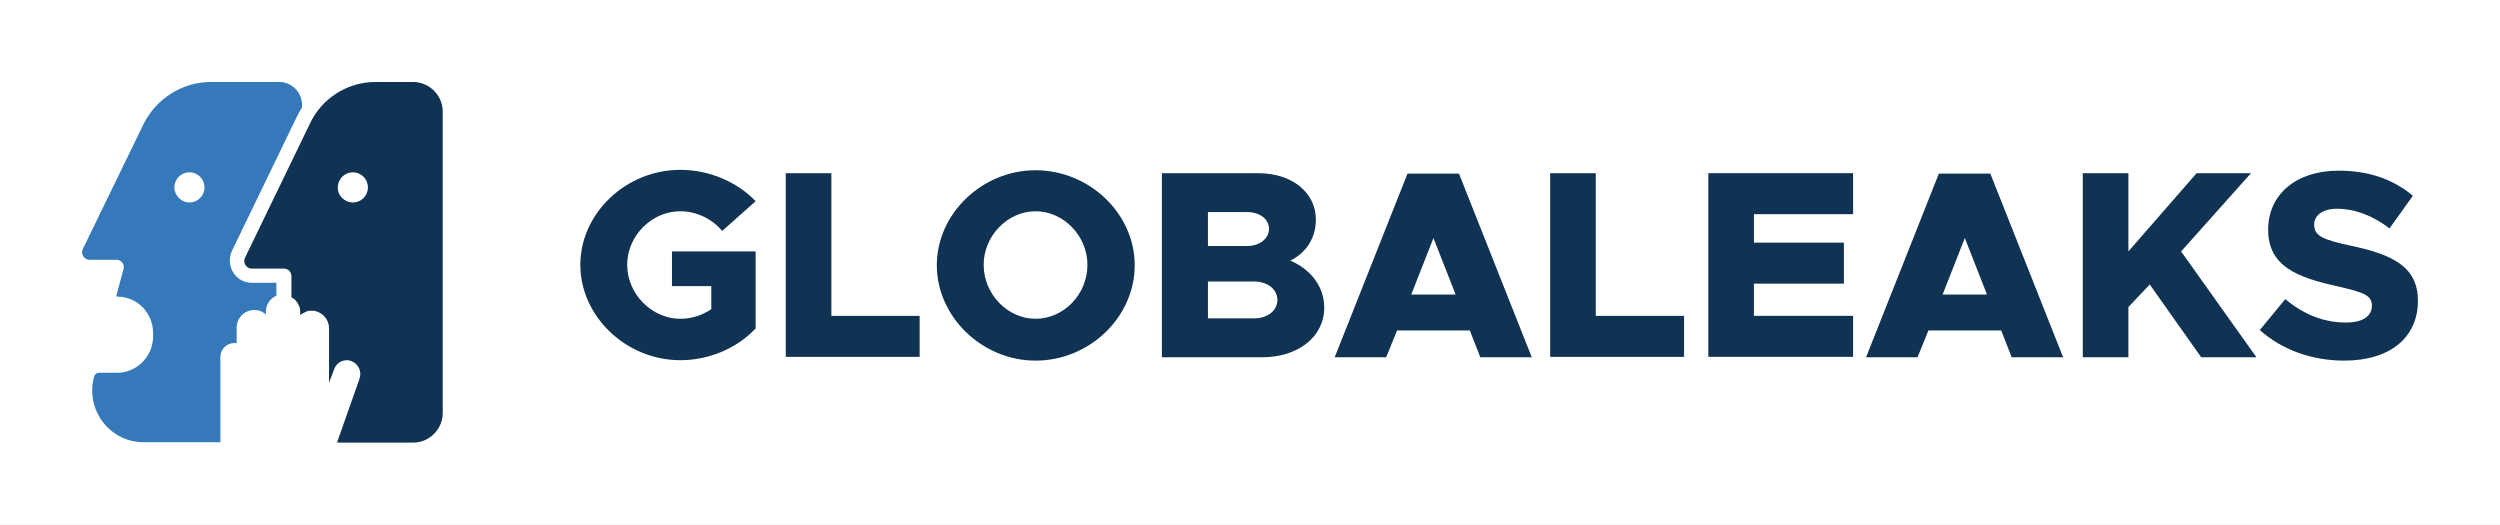
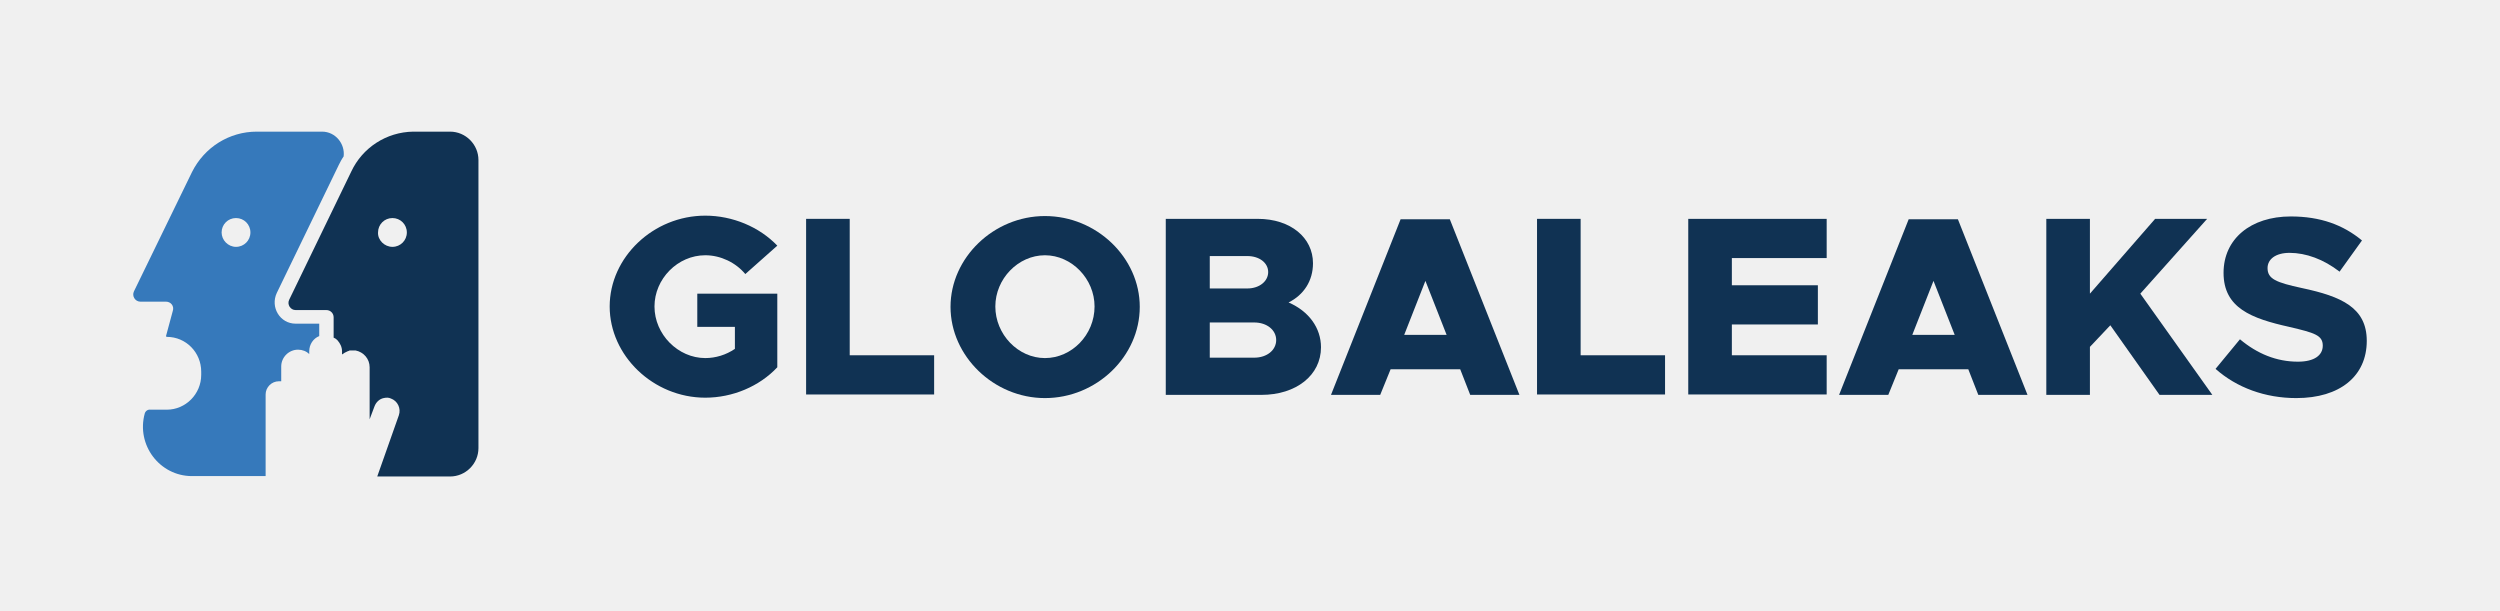
- <svg xmlns="http://www.w3.org/2000/svg" width="610" height="128" viewBox="0 0 610 128" fill="none" version="1.1" id="svg12">
-   <defs id="defs12" />
-   <rect style="fill:#ffffff;fill-opacity:0.987;stroke-width:2.196" id="rect14" width="610" height="128" x="0" y="0" />
-   <g id="g4" transform="translate(20.02606,20)">
-     <path fill-rule="evenodd" clip-rule="evenodd" d="M 71.377,0 H 80.759 C 84.737,0 88,3.267 88,7.248 V 80.752 C 88,84.733 84.737,88 80.759,88 H 62.199 l 5.507,-15.62 c 0.612,-1.735 -0.306,-3.675 -2.04,-4.288 -0.306,-0.102 -0.51,-0.204 -0.816,-0.204 -0.306,0 -0.714,0 -1.02,0.102 -1.02,0.204 -1.938,1.021 -2.346,2.144 l -1.224,3.267 V 60.13 c 0,-2.144 -1.53,-3.879 -3.569,-4.288 h -0.204 c -0.204,0 -0.408,0 -0.51,0 -0.204,0 -0.306,0 -0.51,0 -0.102,0 -0.204,0 -0.204,0 -0.102,0 -0.204,0 -0.306,0.102 -0.102,0 -0.204,0.102 -0.306,0.102 -0.51,0.204 -1.02,0.511 -1.428,0.817 v -0.817 c 0,-1.123 -0.51,-2.042 -1.122,-2.756 -0.102,-0.102 -0.102,-0.102 -0.204,-0.204 -0.204,-0.204 -0.51,-0.408 -0.816,-0.51 v -5.206 c 0,-1.021 -0.816,-1.838 -1.836,-1.838 h -7.853 c -1.326,0 -2.244,-1.429 -1.632,-2.654 L 55.57,10.209 C 58.425,4.084 64.544,0.102 71.377,0 Z m -5.303,29.401 c 2.04,0 3.671,-1.633 3.671,-3.675 0,-2.042 -1.632,-3.675 -3.671,-3.675 -2.04,0 -3.671,1.634 -3.671,3.675 -0.102,1.94 1.632,3.675 3.671,3.675 z" fill="#103253" id="path1-9" style="stroke-width:1.02" />
-     <path fill-rule="evenodd" clip-rule="evenodd" d="M 53.632,6.33 C 54.04,3.165 51.592,0 48.125,0 H 31.502 C 24.465,0 18.142,3.981 14.981,10.311 L 0.194,40.733 c -0.612,1.225 0.306,2.654 1.632,2.654 h 6.527 c 1.224,0 2.142,1.123 1.734,2.348 l -1.734,6.432 c 0,0.102 0.102,0.204 0.204,0.204 4.895,0 8.77,3.981 8.77,8.882 v 0.817 c 0,4.9 -3.977,8.882 -8.77,8.882 H 5.089 c -0.204,0 -0.51,0 -0.714,0 C 3.763,70.849 3.151,71.257 2.947,71.87 0.704,79.935 6.721,87.898 14.981,87.898 H 33.746 V 67.072 c 0,-1.838 1.53,-3.369 3.365,-3.369 h 0.204 0.102 c 0.102,0 0.204,0 0.306,0 v -3.777 c 0,-2.348 1.938,-4.288 4.283,-4.288 1.122,0 2.142,0.408 2.855,1.123 v -0.715 c 0,-1.735 1.02,-3.267 2.55,-3.879 v -3.165 h -6.017 c -3.977,0 -6.527,-4.186 -4.793,-7.861 L 52.408,8.473 C 52.714,7.861 53.122,7.044 53.632,6.33 Z M 26.199,29.401 c 2.04,0 3.671,-1.633 3.671,-3.675 0,-2.042 -1.632,-3.675 -3.671,-3.675 -2.04,0 -3.671,1.634 -3.671,3.675 0,1.94 1.632,3.675 3.671,3.675 z" fill="#3679bb" id="path2-1" style="stroke-width:1.02" />
+ <svg xmlns="http://www.w3.org/2000/svg" width="524.19" height="128" viewBox="0 0 524.19 128" fill="none" version="1.1" id="svg12">
+   <defs id="defs12">
+     <clipPath clipPathUnits="userSpaceOnUse" id="clipPath47">
+       <path d="m 340,323 h -27 v -27 h 27 z" transform="translate(-313,-296.0001)" clip-rule="evenodd" id="path47" />
+     </clipPath>
+     <clipPath clipPathUnits="userSpaceOnUse" id="clipPath50">
+       <path d="m 730,323 h -27 v -27 h 27 z" transform="translate(-703,-296.0001)" clip-rule="evenodd" id="path50" />
+     </clipPath>
+     <clipPath clipPathUnits="userSpaceOnUse" id="clipPath53">
+       <path d="m 242,323 h -27 v -27 h 27 z" transform="translate(-215,-296.0001)" clip-rule="evenodd" id="path53" />
+     </clipPath>
+     <clipPath clipPathUnits="userSpaceOnUse" id="clipPath56">
+       <path d="m 242,225 h -27 v -27 h 27 z" transform="translate(-215,-198.0001)" clip-rule="evenodd" id="path56" />
+     </clipPath>
+     <clipPath clipPathUnits="userSpaceOnUse" id="clipPath59">
+       <path d="m 340,225 h -27 v -27 h 27 z" transform="translate(-313,-198.0001)" clip-rule="evenodd" id="path59" />
+     </clipPath>
+     <clipPath clipPathUnits="userSpaceOnUse" id="clipPath62">
+       <path d="m 730,225 h -27 v -27 h 27 z" transform="translate(-703,-198.0001)" clip-rule="evenodd" id="path62" />
+     </clipPath>
+   </defs>
+   <g id="g1">
+     <path id="path33" d="m 146.205,68.536 h 7.885 v 4.614 c -1.845,1.258 -4.026,1.929 -6.207,1.929 -5.704,0 -10.653,-4.949 -10.653,-10.821 0,-5.788 4.865,-10.737 10.653,-10.737 3.188,0 6.375,1.51 8.388,3.943 l 6.711,-5.956 c -3.775,-3.943 -9.395,-6.291 -15.099,-6.291 -10.905,0 -20.048,8.724 -20.048,19.042 0,10.318 9.143,19.126 20.048,19.126 5.704,0 11.324,-2.349 15.099,-6.375 V 61.574 h -16.777 z" style="fill:#103253;fill-opacity:1;fill-rule:nonzero;stroke:none;stroke-width:1.016" />
+     <path id="path34" d="M 178.165,74.576 V 45.888 h -9.143 v 36.825 h 26.843 v -8.221 h -17.7 z" style="fill:#103253;fill-opacity:1;fill-rule:nonzero;stroke:none;stroke-width:1.016" />
+     <path id="path35" d="m 219.1,83.468 c 10.821,0 19.881,-8.724 19.881,-19.126 0,-10.318 -9.06,-19.042 -19.881,-19.042 -10.737,0 -19.797,8.724 -19.797,19.042 0,10.318 9.059,19.126 19.797,19.126 z m 0,-8.388 c -5.62,0 -10.402,-4.949 -10.402,-10.821 0,-5.788 4.781,-10.737 10.402,-10.737 5.62,0 10.402,4.949 10.402,10.737 0,5.956 -4.781,10.821 -10.402,10.821 z" style="fill:#103253;fill-opacity:1;fill-rule:nonzero;stroke:none;stroke-width:1.016" />
+     <path id="path36" d="m 244.517,82.797 h 19.964 c 7.298,0 12.499,-4.11 12.499,-9.982 0,-4.026 -2.517,-7.55 -6.795,-9.395 3.188,-1.594 5.117,-4.53 5.117,-8.221 0,-5.369 -4.698,-9.311 -11.576,-9.311 h -19.293 v 36.909 z m 9.143,-22.313 v -6.795 h 7.885 c 2.517,0 4.362,1.426 4.362,3.355 0,1.929 -1.845,3.439 -4.362,3.439 z m 0,14.512 V 67.614 h 9.311 c 2.684,0 4.614,1.594 4.614,3.691 0,2.097 -1.929,3.691 -4.614,3.691 z" style="fill:#103253;fill-opacity:1;fill-rule:nonzero;stroke:none;stroke-width:1.016" />
+     <path id="path37" d="m 308.269,82.797 h 10.318 L 303.991,45.972 h -10.318 l -14.596,36.825 h 10.318 l 2.181,-5.369 h 14.596 z m -13.841,-12.583 4.446,-11.324 4.446,11.324 z" style="fill:#103253;fill-opacity:1;fill-rule:nonzero;stroke:none;stroke-width:1.016" />
+     <path id="path38" d="M 331.421,74.576 V 45.888 h -9.143 v 36.825 h 26.843 v -8.221 h -17.7 z" style="fill:#103253;fill-opacity:1;fill-rule:nonzero;stroke:none;stroke-width:1.016" />
+     <path id="path39" d="m 383.01,54.108 v -8.221 h -29.024 v 36.825 h 29.024 v -8.221 h -19.881 v -6.459 h 18.035 v -8.221 h -18.035 v -5.704 z" style="fill:#103253;fill-opacity:1;fill-rule:nonzero;stroke:none;stroke-width:1.016" />
+     <path id="path40" d="m 414.802,82.797 h 10.318 L 410.524,45.972 h -10.318 l -14.596,36.825 h 10.318 l 2.181,-5.369 h 14.596 z m -13.841,-12.583 4.446,-11.324 4.446,11.324 z" style="fill:#103253;fill-opacity:1;fill-rule:nonzero;stroke:none;stroke-width:1.016" />
+     <path id="path41" d="m 429.063,82.797 h 9.143 v -10.066 l 4.278,-4.53 10.318,14.596 H 463.875 L 448.775,61.574 462.784,45.888 H 451.879 L 438.206,61.574 V 45.888 h -9.143 z" style="fill:#103253;fill-opacity:1;fill-rule:nonzero;stroke:none;stroke-width:1.016" />
+     <path id="path42" d="m 481.49,83.468 c 9.143,0 14.764,-4.614 14.764,-11.995 0,-6.962 -5.285,-9.311 -13.589,-11.073 -5.452,-1.174 -7.214,-1.929 -7.214,-4.194 0,-1.845 1.678,-3.188 4.614,-3.188 3.439,0 7.13,1.342 10.486,3.943 l 4.698,-6.543 c -3.943,-3.271 -8.724,-5.033 -14.931,-5.033 -8.388,0 -14.093,4.697 -14.093,11.828 0,7.382 5.872,9.563 13.757,11.324 5.369,1.258 7.046,1.762 7.046,3.943 0,2.013 -1.762,3.355 -5.201,3.355 -4.53,0 -8.556,-1.678 -12.163,-4.697 l -5.117,6.207 c 4.446,3.943 10.402,6.124 16.945,6.124 z" style="fill:#103253;fill-opacity:1;fill-rule:nonzero;stroke:none;stroke-width:1.016" />
+     <path id="path43" d="m 86.647,27.601 h 7.717 c 3.271,0 5.956,2.684 5.956,5.956 V 93.953 c 0,3.271 -2.684,5.956 -5.956,5.956 H 79.098 l 4.53,-12.834 c 0.503,-1.426 -0.252,-3.02 -1.678,-3.523 -0.252,-0.084 -0.419,-0.168 -0.671,-0.168 -0.252,0 -0.587,-2e-5 -0.839,0.084 -0.839,0.168 -1.594,0.839 -1.929,1.762 L 77.504,87.914 V 77.009 c 0,-1.762 -1.258,-3.188 -2.936,-3.523 h -0.168 c -0.168,0 -0.336,0 -0.419,0 -0.168,0 -0.252,0 -0.419,0 -0.084,0 -0.168,0 -0.168,0 -0.084,0 -0.168,-1.9e-5 -0.252,0.084 -0.084,0 -0.168,0.084 -0.252,0.084 -0.419,0.168 -0.839,0.419 -1.174,0.671 v -0.671 c 0,-0.923 -0.419,-1.678 -0.923,-2.265 -0.084,-0.084 -0.084,-0.084 -0.168,-0.168 -0.168,-0.168 -0.419,-0.336 -0.671,-0.419 v -4.278 c 0,-0.839 -0.671,-1.51 -1.51,-1.51 h -6.459 c -1.09,0 -1.845,-1.174 -1.342,-2.181 L 73.645,35.989 c 2.349,-5.033 7.382,-8.305 13.002,-8.388 z M 82.285,51.76 c 1.678,0 3.02,-1.342 3.02,-3.02 0,-1.678 -1.342,-3.02 -3.02,-3.02 -1.678,0 -3.02,1.342 -3.02,3.02 -0.084,1.594 1.342,3.02 3.02,3.02 z" style="fill:#103253;fill-opacity:1;fill-rule:evenodd;stroke:none;stroke-width:1.016" />
+     <path id="path44" d="m 72.051,32.802 c 0.336,-2.6 -1.678,-5.201 -4.53,-5.201 H 53.848 c -5.788,0 -10.989,3.271 -13.589,8.472 L 28.096,61.071 c -0.503,1.007 0.252,2.181 1.342,2.181 h 5.369 c 1.007,0 1.762,0.923 1.426,1.929 l -1.426,5.285 c 0,0.084 0.084,0.168 0.168,0.168 4.026,0 7.214,3.271 7.214,7.298 v 0.671 c 0,4.026 -3.271,7.298 -7.214,7.298 h -2.852 c -0.168,0 -0.419,0 -0.587,0 -0.503,-0.084 -1.007,0.252 -1.174,0.755 -1.845,6.627 3.104,13.17 9.898,13.17 H 55.694 V 82.713 c 0,-1.51 1.258,-2.768 2.768,-2.768 h 0.168 0.084 c 0.084,0 0.168,0 0.252,0 v -3.104 c 0,-1.929 1.594,-3.523 3.523,-3.523 0.923,0 1.762,0.336 2.349,0.923 v -0.587 c 0,-1.426 0.839,-2.684 2.097,-3.188 V 67.865 h -4.949 c -3.271,0 -5.369,-3.439 -3.943,-6.459 L 71.045,34.563 c 0.252,-0.503 0.587,-1.174 1.007,-1.762 z M 49.486,51.76 c 1.678,0 3.02,-1.342 3.02,-3.02 0,-1.678 -1.342,-3.02 -3.02,-3.02 -1.678,0 -3.02,1.342 -3.02,3.02 0,1.594 1.342,3.02 3.02,3.02 z" style="fill:#3679bb;fill-opacity:1;fill-rule:evenodd;stroke:none;stroke-width:1.016" />
  </g>
-   <path d="m 163.96,69.819 h 9.596 v 5.615 c -2.246,1.531 -4.9,2.348 -7.555,2.348 -6.942,0 -12.965,-6.023 -12.965,-13.169 0,-7.044 5.921,-13.067 12.965,-13.067 3.879,0 7.759,1.838 10.209,4.798 l 8.167,-7.248 c -4.594,-4.798 -11.434,-7.657 -18.376,-7.657 -13.271,0 -24.399,10.617 -24.399,23.174 0,12.557 11.128,23.276 24.399,23.276 6.942,0 13.782,-2.858 18.376,-7.759 V 61.346 h -20.418 z" fill="#103253" id="path1" style="stroke-width:1.021" />
-   <path d="M 202.856,77.169 V 42.255 H 191.728 V 87.072 h 32.668 V 77.067 h -21.541 z" fill="#103253" id="path2" style="stroke-width:1.021" />
-   <path d="m 252.675,87.991 c 13.169,0 24.195,-10.617 24.195,-23.276 0,-12.557 -11.026,-23.174 -24.195,-23.174 -13.067,0 -24.093,10.617 -24.093,23.174 0,12.557 11.026,23.276 24.093,23.276 z m 0,-10.209 c -6.84,0 -12.659,-6.023 -12.659,-13.169 0,-7.044 5.819,-13.067 12.659,-13.067 6.84,0 12.659,6.023 12.659,13.067 0,7.248 -5.819,13.169 -12.659,13.169 z" fill="#103253" id="path3" style="stroke-width:1.021" />
-   <path d="m 283.607,87.174 h 24.297 c 8.882,0 15.211,-5.002 15.211,-12.148 0,-4.9 -3.063,-9.188 -8.269,-11.434 3.879,-1.94 6.227,-5.513 6.227,-10.005 0,-6.534 -5.717,-11.332 -14.088,-11.332 h -23.48 v 44.919 z m 11.128,-27.155 v -8.269 h 9.596 c 3.063,0 5.309,1.735 5.309,4.084 0,2.348 -2.246,4.186 -5.309,4.186 z m 0,17.661 v -8.984 h 11.332 c 3.267,0 5.615,1.94 5.615,4.492 0,2.552 -2.348,4.492 -5.615,4.492 z" fill="#103253" id="path4" style="stroke-width:1.021" />
-   <path d="m 361.194,87.174 h 12.557 L 355.988,42.357 h -12.557 l -17.763,44.817 h 12.557 l 2.654,-6.534 h 17.763 z m -16.845,-15.313 5.411,-13.782 5.411,13.782 z" fill="#103253" id="path5" style="stroke-width:1.021" />
-   <path d="M 389.371,77.169 V 42.255 H 378.243 V 87.072 h 32.668 V 77.067 h -21.541 z" fill="#103253" id="path6" style="stroke-width:1.021" />
-   <path d="m 452.155,52.26 v -10.005 h -35.322 V 87.072 h 35.322 V 77.067 h -24.195 v -7.861 h 21.949 V 59.202 h -21.949 v -6.942 z" fill="#103253" id="path7" style="stroke-width:1.021" />
-   <path d="m 490.846,87.174 h 12.557 L 485.64,42.357 h -12.557 l -17.763,44.817 h 12.557 l 2.654,-6.534 h 17.763 z m -16.845,-15.313 5.411,-13.782 5.411,13.782 z" fill="#103253" id="path8" style="stroke-width:1.021" />
-   <path d="m 508.201,87.174 h 11.128 V 74.923 l 5.207,-5.513 12.557,17.763 h 13.476 L 532.192,61.346 549.241,42.255 H 535.969 L 519.329,61.346 V 42.255 h -11.128 z" fill="#103253" id="path9" style="stroke-width:1.021" />
-   <path d="m 572.006,87.991 c 11.128,0 17.968,-5.615 17.968,-14.599 0,-8.473 -6.432,-11.332 -16.538,-13.476 -6.636,-1.429 -8.78,-2.348 -8.78,-5.104 0,-2.246 2.042,-3.879 5.615,-3.879 4.186,0 8.677,1.634 12.761,4.798 l 5.717,-7.963 c -4.798,-3.981 -10.617,-6.125 -18.172,-6.125 -10.209,0 -17.151,5.717 -17.151,14.394 0,8.984 7.146,11.638 16.742,13.782 6.534,1.531 8.575,2.144 8.575,4.798 0,2.45 -2.144,4.084 -6.329,4.084 -5.513,0 -10.413,-2.042 -14.803,-5.717 l -6.227,7.554 c 5.411,4.798 12.659,7.453 20.622,7.453 z" fill="#103253" id="path10" style="stroke-width:1.021" />
</svg>
